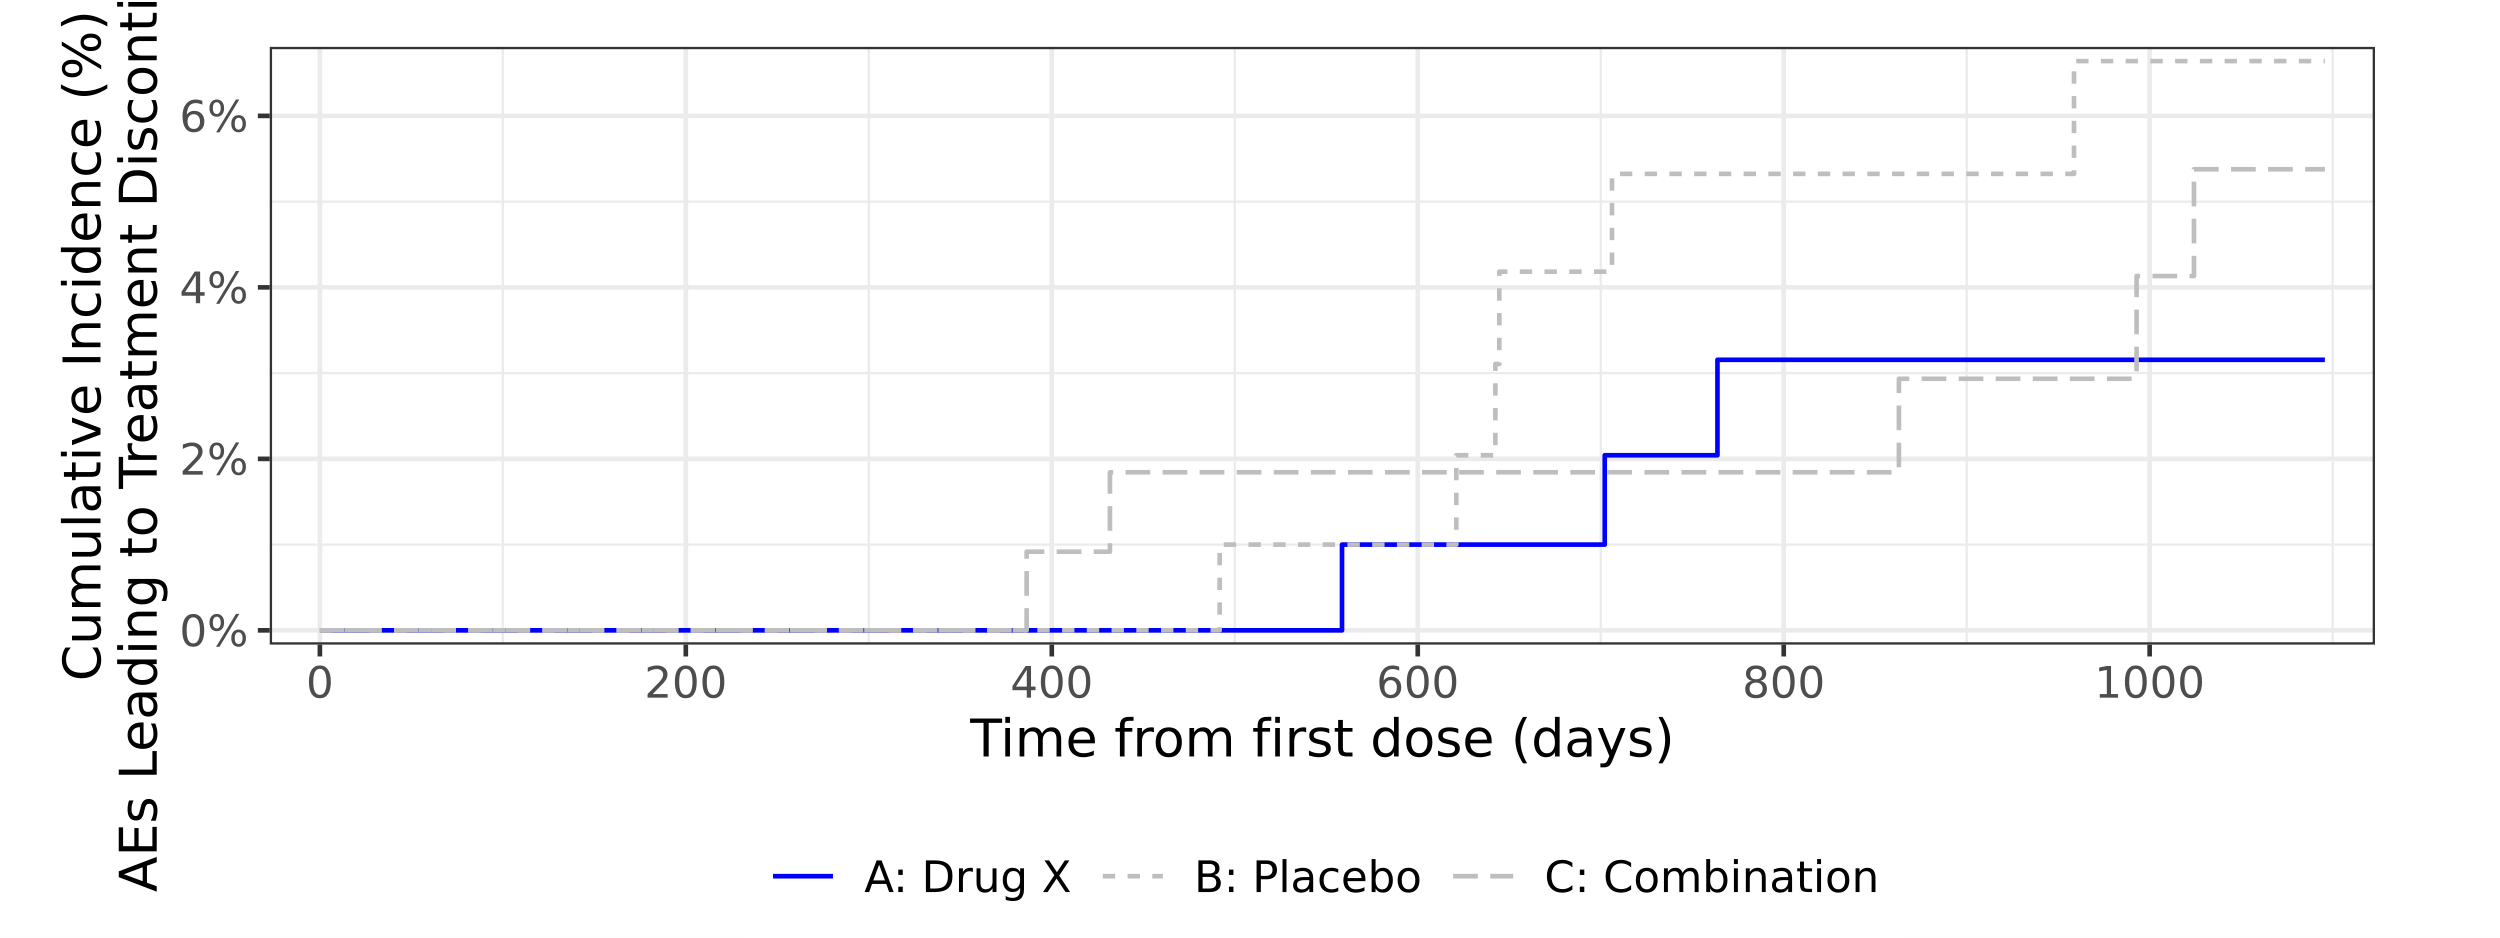
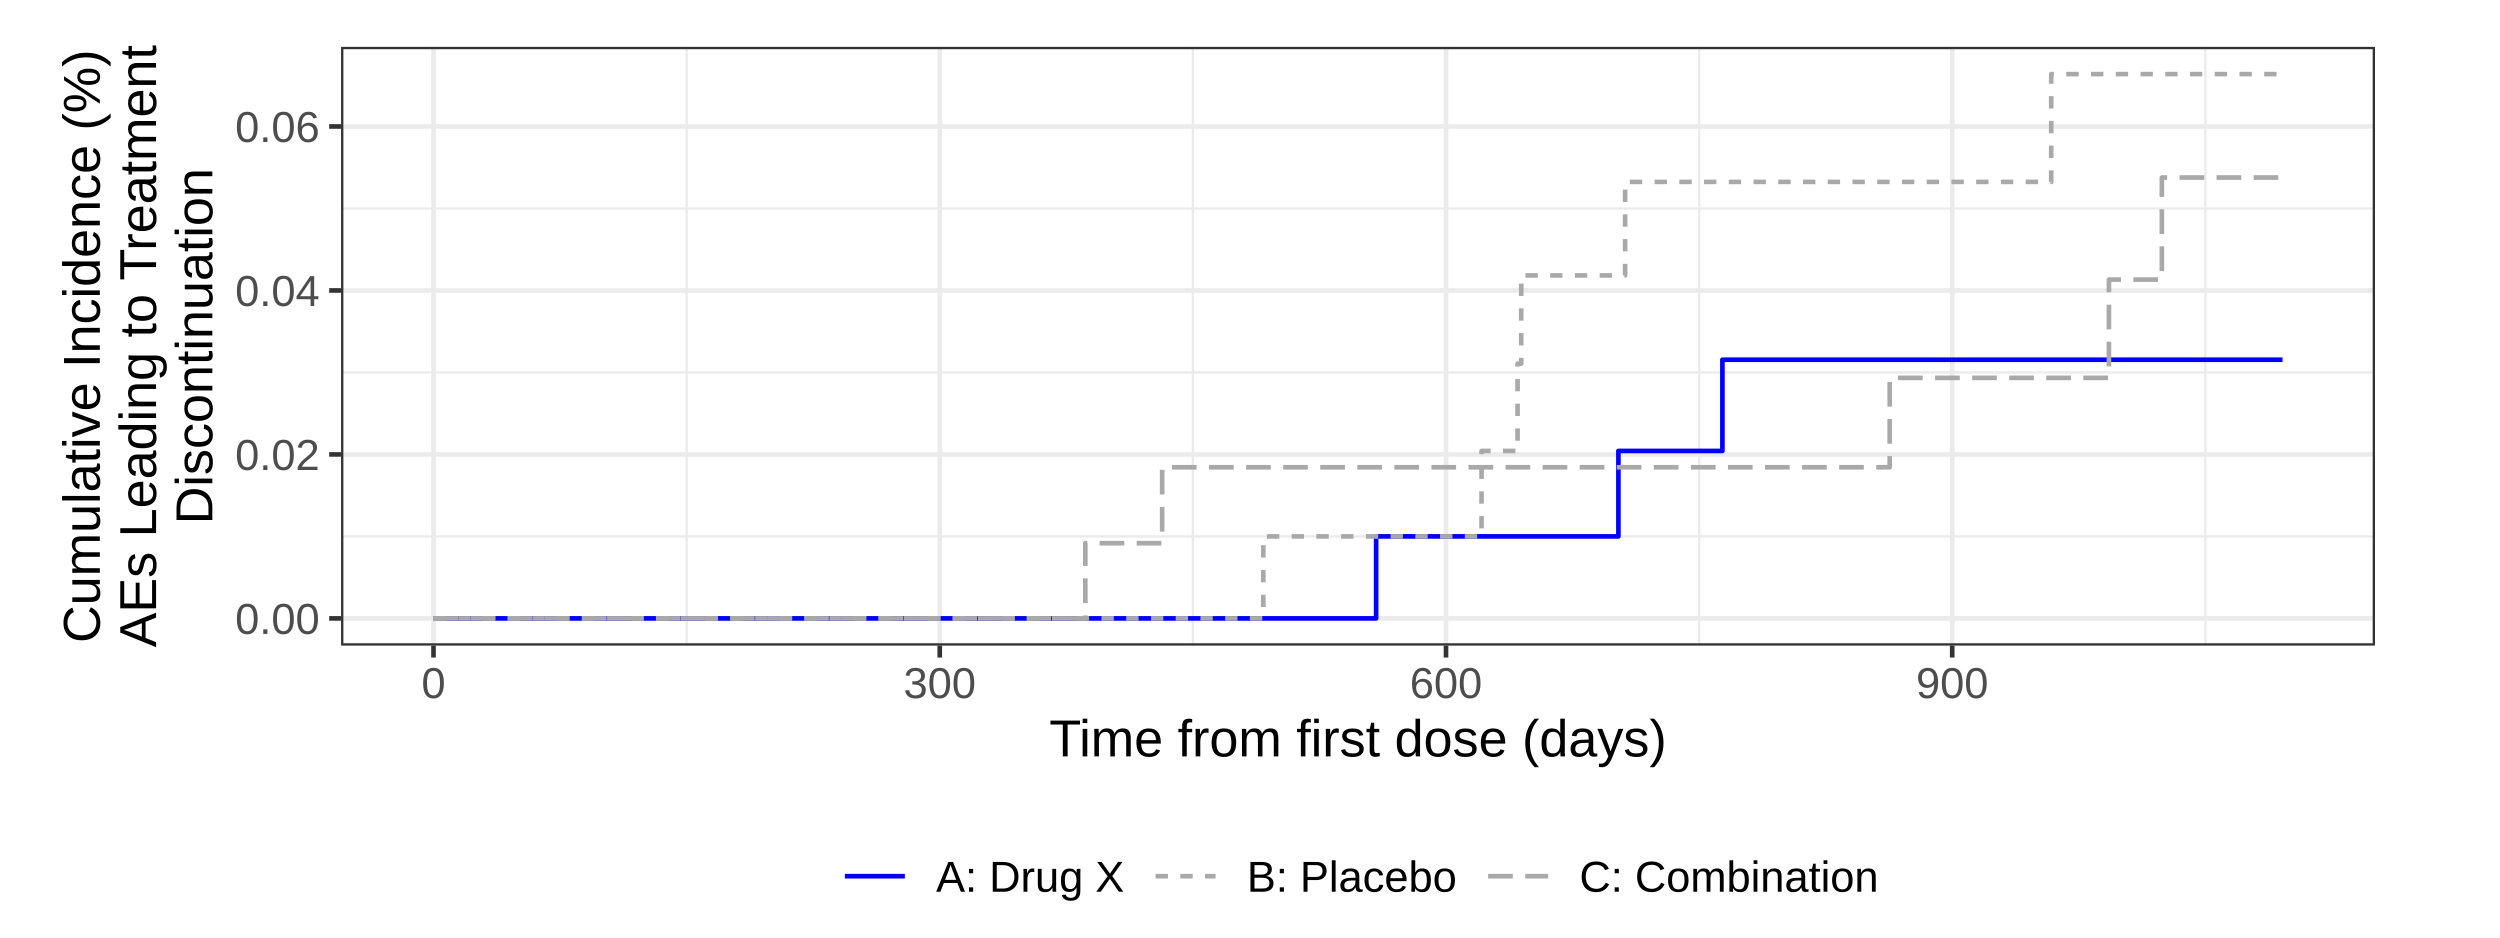
<svg xmlns="http://www.w3.org/2000/svg" class="svglite" width="576.00pt" height="216.00pt" viewBox="0 0 576.00 216.00">
  <defs>
    <style type="text/css">
    .svglite line, .svglite polyline, .svglite polygon, .svglite path, .svglite rect, .svglite circle {
      fill: none;
      stroke: #000000;
      stroke-linecap: round;
      stroke-linejoin: round;
      stroke-miterlimit: 10.00;
    }
    .svglite text {
      white-space: pre;
    }
  </style>
  </defs>
  <rect width="100%" height="100%" style="stroke: none; fill: #FFFFFF;" />
  <defs>
    <clipPath id="cpMC4wMHw1NzYuMDB8MC4wMHwyMTYuMDA=">
      <rect x="0.00" y="0.00" width="576.00" height="216.00" />
    </clipPath>
  </defs>
  <g clip-path="url(#cpMC4wMHw1NzYuMDB8MC4wMHwyMTYuMDA=)">
    <rect x="0.00" y="0.00" width="576.00" height="216.00" style="stroke-width: 1.07; stroke: #FFFFFF; fill: #FFFFFF;" />
  </g>
  <defs>
-     <clipPath id="cpNjIuMTV8NTQ3LjIwfDEwLjgwfDE0OC41MQ==">
-       <rect x="62.15" y="10.80" width="485.05" height="137.71" />
+     <clipPath id="cpNzguNTh8NTQ3LjIwfDEwLjgwfDE0OC43NQ==">
+       <rect x="78.58" y="10.80" width="468.62" height="137.95" />
    </clipPath>
  </defs>
-   <g clip-path="url(#cpNjIuMTV8NTQ3LjIwfDEwLjgwfDE0OC41MQ==)">
-     <rect x="62.15" y="10.80" width="485.05" height="137.71" style="stroke-width: 1.07; stroke: none; fill: #FFFFFF;" />
-     <polyline points="62.15,125.48 547.20,125.48 " style="stroke-width: 0.53; stroke: #EBEBEB; stroke-linecap: butt;" />
-     <polyline points="62.15,85.97 547.20,85.97 " style="stroke-width: 0.53; stroke: #EBEBEB; stroke-linecap: butt;" />
-     <polyline points="62.15,46.46 547.20,46.46 " style="stroke-width: 0.53; stroke: #EBEBEB; stroke-linecap: butt;" />
-     <polyline points="115.85,148.51 115.85,10.80 " style="stroke-width: 0.53; stroke: #EBEBEB; stroke-linecap: butt;" />
-     <polyline points="200.17,148.51 200.17,10.80 " style="stroke-width: 0.53; stroke: #EBEBEB; stroke-linecap: butt;" />
-     <polyline points="284.49,148.51 284.49,10.80 " style="stroke-width: 0.53; stroke: #EBEBEB; stroke-linecap: butt;" />
-     <polyline points="368.81,148.51 368.81,10.80 " style="stroke-width: 0.53; stroke: #EBEBEB; stroke-linecap: butt;" />
-     <polyline points="453.13,148.51 453.13,10.80 " style="stroke-width: 0.53; stroke: #EBEBEB; stroke-linecap: butt;" />
-     <polyline points="537.44,148.51 537.44,10.80 " style="stroke-width: 0.53; stroke: #EBEBEB; stroke-linecap: butt;" />
-     <polyline points="62.15,145.23 547.20,145.23 " style="stroke-width: 1.07; stroke: #EBEBEB; stroke-linecap: butt;" />
-     <polyline points="62.15,105.72 547.20,105.72 " style="stroke-width: 1.07; stroke: #EBEBEB; stroke-linecap: butt;" />
-     <polyline points="62.15,66.21 547.20,66.21 " style="stroke-width: 1.07; stroke: #EBEBEB; stroke-linecap: butt;" />
-     <polyline points="62.15,26.70 547.20,26.70 " style="stroke-width: 1.07; stroke: #EBEBEB; stroke-linecap: butt;" />
-     <polyline points="73.70,148.51 73.70,10.80 " style="stroke-width: 1.07; stroke: #EBEBEB; stroke-linecap: butt;" />
-     <polyline points="158.01,148.51 158.01,10.80 " style="stroke-width: 1.07; stroke: #EBEBEB; stroke-linecap: butt;" />
-     <polyline points="242.33,148.51 242.33,10.80 " style="stroke-width: 1.07; stroke: #EBEBEB; stroke-linecap: butt;" />
-     <polyline points="326.65,148.51 326.65,10.80 " style="stroke-width: 1.07; stroke: #EBEBEB; stroke-linecap: butt;" />
-     <polyline points="410.97,148.51 410.97,10.80 " style="stroke-width: 1.07; stroke: #EBEBEB; stroke-linecap: butt;" />
-     <polyline points="495.28,148.51 495.28,10.80 " style="stroke-width: 1.07; stroke: #EBEBEB; stroke-linecap: butt;" />
-     <polyline points="73.70,145.23 239.29,145.23 239.29,145.23 262.04,145.23 262.04,145.23 264.36,145.23 264.36,145.23 265.32,145.23 265.32,145.23 272.23,145.23 272.23,145.23 273.10,145.23 273.10,145.23 283.85,145.23 283.85,145.23 292.25,145.23 292.25,145.23 294.26,145.23 294.26,145.23 300.78,145.23 300.78,145.23 309.20,145.23 309.20,125.48 330.55,125.48 330.55,125.48 362.85,125.48 362.85,125.48 363.78,125.48 363.78,125.48 368.98,125.48 368.98,125.48 369.73,125.48 369.73,104.89 372.45,104.89 372.45,104.89 376.87,104.89 376.87,104.89 377.43,104.89 377.43,104.89 378.18,104.89 378.18,104.89 389.81,104.89 389.81,104.89 394.09,104.89 394.09,104.89 395.70,104.89 395.70,82.90 396.92,82.90 396.92,82.90 397.41,82.90 397.41,82.90 399.58,82.90 399.58,82.90 433.60,82.90 433.60,82.90 435.91,82.90 435.91,82.90 437.22,82.90 437.22,82.90 440.52,82.90 440.52,82.90 440.75,82.90 440.75,82.90 443.87,82.90 443.87,82.90 447.21,82.90 447.21,82.90 457.70,82.90 457.70,82.90 473.88,82.90 473.88,82.90 474.57,82.90 474.57,82.90 475.47,82.90 475.47,82.90 497.25,82.90 497.25,82.90 506.72,82.90 506.72,82.90 521.89,82.90 521.89,82.90 522.78,82.90 522.78,82.90 530.58,82.90 530.58,82.90 535.65,82.90 535.65,82.90 " style="stroke-width: 1.07; stroke: #0000FF; stroke-linecap: butt;" />
-     <polyline points="73.70,145.23 237.00,145.23 237.00,145.23 238.47,145.23 238.47,145.23 252.04,145.23 252.04,145.23 258.42,145.23 258.42,145.23 267.00,145.23 267.00,145.23 267.76,145.23 267.76,145.23 281.01,145.23 281.01,125.48 282.11,125.48 282.11,125.48 294.71,125.48 294.71,125.48 296.28,125.48 296.28,125.48 313.50,125.48 313.50,125.48 335.53,125.48 335.53,104.89 340.50,104.89 340.50,104.89 340.61,104.89 340.61,104.89 344.53,104.89 344.53,83.86 345.14,83.86 345.14,83.86 345.44,83.86 345.44,62.59 349.20,62.59 349.20,62.59 357.78,62.59 357.78,62.59 358.80,62.59 358.80,62.59 362.36,62.59 362.36,62.59 363.90,62.59 363.90,62.59 371.40,62.59 371.40,40.06 376.68,40.06 376.68,40.06 393.50,40.06 393.50,40.06 402.26,40.06 402.26,40.06 402.34,40.06 402.34,40.06 405.75,40.06 405.75,40.06 415.99,40.06 415.99,40.06 433.24,40.06 433.24,40.06 449.42,40.06 449.42,40.06 454.47,40.06 454.47,40.06 454.57,40.06 454.57,40.06 463.74,40.06 463.74,40.06 477.85,40.06 477.85,14.08 494.38,14.08 494.38,14.08 505.58,14.08 505.58,14.08 513.65,14.08 513.65,14.08 514.11,14.08 514.11,14.08 526.92,14.08 526.92,14.08 535.65,14.08 535.65,14.08 " style="stroke-width: 1.07; stroke: #BEBEBE; stroke-dasharray: 2.85,2.85; stroke-linecap: butt;" />
-     <polyline points="73.70,145.23 229.22,145.23 229.22,145.23 235.37,145.23 235.37,145.23 236.54,145.23 236.54,127.11 241.94,127.11 241.94,127.11 255.73,127.11 255.73,108.81 288.22,108.81 288.22,108.81 289.37,108.81 289.37,108.81 322.75,108.81 322.75,108.81 327.74,108.81 327.74,108.81 332.26,108.81 332.26,108.81 337.01,108.81 337.01,108.81 343.70,108.81 343.70,108.81 348.25,108.81 348.25,108.81 360.56,108.81 360.56,108.81 370.80,108.81 370.80,108.81 381.69,108.81 381.69,108.81 382.06,108.81 382.06,108.81 402.62,108.81 402.62,108.81 404.09,108.81 404.09,108.81 435.07,108.81 435.07,108.81 437.51,108.81 437.51,108.81 437.51,108.81 437.51,87.27 438.07,87.27 438.07,87.27 441.86,87.27 441.86,87.27 445.29,87.27 445.29,87.27 452.41,87.27 452.41,87.27 454.22,87.27 454.22,87.27 470.15,87.27 470.15,87.27 486.98,87.27 486.98,87.27 491.05,87.27 491.05,87.27 492.27,87.27 492.27,63.60 502.79,63.60 502.79,63.60 505.12,63.60 505.12,63.60 505.49,63.60 505.49,63.60 505.49,63.60 505.49,39.00 518.49,39.00 518.49,39.00 518.93,39.00 518.93,39.00 529.66,39.00 529.66,39.00 535.65,39.00 535.65,39.00 " style="stroke-width: 1.07; stroke: #BEBEBE; stroke-dasharray: 5.69,2.85; stroke-linecap: butt;" />
-     <rect x="62.15" y="10.80" width="485.05" height="137.71" style="stroke-width: 1.07; stroke: #333333;" />
+   <g clip-path="url(#cpNzguNTh8NTQ3LjIwfDEwLjgwfDE0OC43NQ==)">
+     <rect x="78.58" y="10.80" width="468.62" height="137.95" style="stroke-width: 1.07; stroke: none; fill: #FFFFFF;" />
+     <polyline points="78.58,123.59 547.20,123.59 " style="stroke-width: 0.53; stroke: #EBEBEB; stroke-linecap: butt;" />
+     <polyline points="78.58,85.81 547.20,85.81 " style="stroke-width: 0.53; stroke: #EBEBEB; stroke-linecap: butt;" />
+     <polyline points="78.58,48.03 547.20,48.03 " style="stroke-width: 0.53; stroke: #EBEBEB; stroke-linecap: butt;" />
+     <polyline points="158.20,148.75 158.20,10.80 " style="stroke-width: 0.53; stroke: #EBEBEB; stroke-linecap: butt;" />
+     <polyline points="274.84,148.75 274.84,10.80 " style="stroke-width: 0.53; stroke: #EBEBEB; stroke-linecap: butt;" />
+     <polyline points="391.48,148.75 391.48,10.80 " style="stroke-width: 0.53; stroke: #EBEBEB; stroke-linecap: butt;" />
+     <polyline points="508.11,148.75 508.11,10.80 " style="stroke-width: 0.53; stroke: #EBEBEB; stroke-linecap: butt;" />
+     <polyline points="78.58,142.48 547.20,142.48 " style="stroke-width: 1.07; stroke: #EBEBEB; stroke-linecap: butt;" />
+     <polyline points="78.58,104.70 547.20,104.70 " style="stroke-width: 1.07; stroke: #EBEBEB; stroke-linecap: butt;" />
+     <polyline points="78.58,66.92 547.20,66.92 " style="stroke-width: 1.07; stroke: #EBEBEB; stroke-linecap: butt;" />
+     <polyline points="78.58,29.14 547.20,29.14 " style="stroke-width: 1.07; stroke: #EBEBEB; stroke-linecap: butt;" />
+     <polyline points="99.88,148.75 99.88,10.80 " style="stroke-width: 1.07; stroke: #EBEBEB; stroke-linecap: butt;" />
+     <polyline points="216.52,148.75 216.52,10.80 " style="stroke-width: 1.07; stroke: #EBEBEB; stroke-linecap: butt;" />
+     <polyline points="333.16,148.75 333.16,10.80 " style="stroke-width: 1.07; stroke: #EBEBEB; stroke-linecap: butt;" />
+     <polyline points="449.79,148.75 449.79,10.80 " style="stroke-width: 1.07; stroke: #EBEBEB; stroke-linecap: butt;" />
+     <polyline points="99.88,142.48 252.60,142.48 252.60,142.48 273.58,142.48 273.58,142.48 275.72,142.48 275.72,142.48 276.60,142.48 276.60,142.48 282.97,142.48 282.97,142.48 283.77,142.48 283.77,142.48 293.69,142.48 293.69,142.48 301.43,142.48 301.43,142.48 303.29,142.48 303.29,142.48 309.31,142.48 309.31,142.48 317.06,142.48 317.06,123.59 336.75,123.59 336.75,123.59 366.54,123.59 366.54,123.59 367.40,123.59 367.40,123.59 372.20,123.59 372.20,123.59 372.88,123.59 372.88,103.90 375.39,103.90 375.39,103.90 379.47,103.90 379.47,103.90 379.99,103.90 379.99,103.90 380.68,103.90 380.68,103.90 391.41,103.90 391.41,103.90 395.35,103.90 395.35,103.90 396.84,103.90 396.84,82.88 397.96,82.88 397.96,82.88 398.41,82.88 398.41,82.88 400.42,82.88 400.42,82.88 431.79,82.88 431.79,82.88 433.92,82.88 433.92,82.88 435.13,82.88 435.13,82.88 438.17,82.88 438.17,82.88 438.38,82.88 438.38,82.88 441.26,82.88 441.26,82.88 444.34,82.88 444.34,82.88 454.01,82.88 454.01,82.88 468.93,82.88 468.93,82.88 469.57,82.88 469.57,82.88 470.40,82.88 470.40,82.88 490.49,82.88 490.49,82.88 499.22,82.88 499.22,82.88 513.21,82.88 513.21,82.88 514.03,82.88 514.03,82.88 521.22,82.88 521.22,82.88 525.90,82.88 525.90,82.88 " style="stroke-width: 1.07; stroke: #0000FF; stroke-linecap: butt;" />
+     <polyline points="99.88,142.48 250.48,142.48 250.48,142.48 251.84,142.48 251.84,142.48 264.36,142.48 264.36,142.48 270.24,142.48 270.24,142.48 278.15,142.48 278.15,142.48 278.85,142.48 278.85,142.48 291.07,142.48 291.07,123.59 292.09,123.59 292.09,123.59 303.71,123.59 303.71,123.59 305.16,123.59 305.16,123.59 321.03,123.59 321.03,123.59 341.35,123.59 341.35,103.90 345.93,103.90 345.93,103.90 346.03,103.90 346.03,103.90 349.65,103.90 349.65,83.79 350.21,83.79 350.21,83.79 350.49,83.79 350.49,63.46 353.96,63.46 353.96,63.46 361.87,63.46 361.87,63.46 362.81,63.46 362.81,63.46 366.09,63.46 366.09,63.46 367.51,63.46 367.51,63.46 374.43,63.46 374.43,41.91 379.29,41.91 379.29,41.91 394.81,41.91 394.81,41.91 402.89,41.91 402.89,41.91 402.96,41.91 402.96,41.91 406.11,41.91 406.11,41.91 415.55,41.91 415.55,41.91 431.46,41.91 431.46,41.91 446.37,41.91 446.37,41.91 451.03,41.91 451.03,41.91 451.13,41.91 451.13,41.91 459.58,41.91 459.58,41.91 472.60,41.91 472.60,17.07 487.84,17.07 487.84,17.07 498.17,17.07 498.17,17.07 505.61,17.07 505.61,17.07 506.03,17.07 506.03,17.07 517.84,17.07 517.84,17.07 525.90,17.07 525.90,17.07 " style="stroke-width: 1.07; stroke: #A9A9A9; stroke-dasharray: 2.85,2.85; stroke-linecap: butt;" />
+     <polyline points="99.88,142.48 243.31,142.48 243.31,142.48 248.98,142.48 248.98,142.48 250.06,142.48 250.06,125.15 255.04,125.15 255.04,125.15 267.76,125.15 267.76,107.66 297.71,107.66 297.71,107.66 298.78,107.66 298.78,107.66 329.57,107.66 329.57,107.66 334.16,107.66 334.16,107.66 338.33,107.66 338.33,107.66 342.71,107.66 342.71,107.66 348.88,107.66 348.88,107.66 353.08,107.66 353.08,107.66 364.43,107.66 364.43,107.66 373.87,107.66 373.87,107.66 383.91,107.66 383.91,107.66 384.25,107.66 384.25,107.66 403.22,107.66 403.22,107.66 404.57,107.66 404.57,107.66 433.15,107.66 433.15,107.66 435.39,107.66 435.39,107.66 435.39,107.66 435.39,87.06 435.91,87.06 435.91,87.06 439.40,87.06 439.40,87.06 442.57,87.06 442.57,87.06 449.13,87.06 449.13,87.06 450.81,87.06 450.81,87.06 465.50,87.06 465.50,87.06 481.01,87.06 481.01,87.06 484.77,87.06 484.77,87.06 485.90,87.06 485.90,64.42 495.59,64.42 495.59,64.42 497.74,64.42 497.74,64.42 498.09,64.42 498.09,64.42 498.09,64.42 498.09,40.90 510.07,40.90 510.07,40.90 510.48,40.90 510.48,40.90 520.37,40.90 520.37,40.90 525.90,40.90 525.90,40.90 " style="stroke-width: 1.07; stroke: #A9A9A9; stroke-dasharray: 5.69,2.85; stroke-linecap: butt;" />
+     <rect x="78.58" y="10.80" width="468.62" height="137.95" style="stroke-width: 1.07; stroke: #333333;" />
  </g>
  <g clip-path="url(#cpMC4wMHw1NzYuMDB8MC4wMHwyMTYuMDA=)">
-     <text x="57.21" y="148.88" text-anchor="end" style="font-size: 10.00px;fill: #4D4D4D; font-family: &quot;DejaVu Sans&quot;;" textLength="15.87px" lengthAdjust="spacingAndGlyphs">0%</text>
-     <text x="57.21" y="109.37" text-anchor="end" style="font-size: 10.00px;fill: #4D4D4D; font-family: &quot;DejaVu Sans&quot;;" textLength="15.87px" lengthAdjust="spacingAndGlyphs">2%</text>
-     <text x="57.21" y="69.86" text-anchor="end" style="font-size: 10.00px;fill: #4D4D4D; font-family: &quot;DejaVu Sans&quot;;" textLength="15.87px" lengthAdjust="spacingAndGlyphs">4%</text>
-     <text x="57.21" y="30.35" text-anchor="end" style="font-size: 10.00px;fill: #4D4D4D; font-family: &quot;DejaVu Sans&quot;;" textLength="15.87px" lengthAdjust="spacingAndGlyphs">6%</text>
-     <polyline points="59.41,145.23 62.15,145.23 " style="stroke-width: 1.07; stroke: #333333; stroke-linecap: butt;" />
-     <polyline points="59.41,105.72 62.15,105.72 " style="stroke-width: 1.07; stroke: #333333; stroke-linecap: butt;" />
-     <polyline points="59.41,66.21 62.15,66.21 " style="stroke-width: 1.07; stroke: #333333; stroke-linecap: butt;" />
-     <polyline points="59.41,26.70 62.15,26.70 " style="stroke-width: 1.07; stroke: #333333; stroke-linecap: butt;" />
-     <polyline points="73.70,151.25 73.70,148.51 " style="stroke-width: 1.07; stroke: #333333; stroke-linecap: butt;" />
-     <polyline points="158.01,151.25 158.01,148.51 " style="stroke-width: 1.07; stroke: #333333; stroke-linecap: butt;" />
-     <polyline points="242.33,151.25 242.33,148.51 " style="stroke-width: 1.07; stroke: #333333; stroke-linecap: butt;" />
-     <polyline points="326.65,151.25 326.65,148.51 " style="stroke-width: 1.07; stroke: #333333; stroke-linecap: butt;" />
-     <polyline points="410.97,151.25 410.97,148.51 " style="stroke-width: 1.07; stroke: #333333; stroke-linecap: butt;" />
-     <polyline points="495.28,151.25 495.28,148.51 " style="stroke-width: 1.07; stroke: #333333; stroke-linecap: butt;" />
-     <text x="73.70" y="160.74" text-anchor="middle" style="font-size: 10.00px;fill: #4D4D4D; font-family: &quot;DejaVu Sans&quot;;" textLength="6.36px" lengthAdjust="spacingAndGlyphs">0</text>
-     <text x="158.01" y="160.74" text-anchor="middle" style="font-size: 10.00px;fill: #4D4D4D; font-family: &quot;DejaVu Sans&quot;;" textLength="19.09px" lengthAdjust="spacingAndGlyphs">200</text>
-     <text x="242.33" y="160.74" text-anchor="middle" style="font-size: 10.00px;fill: #4D4D4D; font-family: &quot;DejaVu Sans&quot;;" textLength="19.09px" lengthAdjust="spacingAndGlyphs">400</text>
-     <text x="326.65" y="160.74" text-anchor="middle" style="font-size: 10.00px;fill: #4D4D4D; font-family: &quot;DejaVu Sans&quot;;" textLength="19.09px" lengthAdjust="spacingAndGlyphs">600</text>
-     <text x="410.97" y="160.74" text-anchor="middle" style="font-size: 10.00px;fill: #4D4D4D; font-family: &quot;DejaVu Sans&quot;;" textLength="19.09px" lengthAdjust="spacingAndGlyphs">800</text>
-     <text x="495.28" y="160.74" text-anchor="middle" style="font-size: 10.00px;fill: #4D4D4D; font-family: &quot;DejaVu Sans&quot;;" textLength="25.46px" lengthAdjust="spacingAndGlyphs">1000</text>
-     <text x="304.67" y="174.30" text-anchor="middle" style="font-size: 12.00px; font-family: &quot;DejaVu Sans&quot;;" textLength="162.33px" lengthAdjust="spacingAndGlyphs">Time from first dose (days)</text>
-     <text transform="translate(23.15,79.66) rotate(-90)" text-anchor="middle" style="font-size: 12.00px; font-family: &quot;DejaVu Sans&quot;;" textLength="154.61px" lengthAdjust="spacingAndGlyphs">Cumulative Incidence (%)</text>
-     <text transform="translate(36.11,79.66) rotate(-90)" text-anchor="middle" style="font-size: 12.00px; font-family: &quot;DejaVu Sans&quot;;" textLength="251.86px" lengthAdjust="spacingAndGlyphs">AEs Leading to Treatment Discontinuation</text>
-     <rect x="170.89" y="187.76" width="267.57" height="28.24" style="stroke-width: 1.07; stroke: none; fill: #FFFFFF;" />
-     <rect x="176.37" y="193.24" width="17.28" height="17.28" style="stroke-width: 1.07; stroke: none; fill: #FFFFFF;" />
-     <line x1="178.10" y1="201.88" x2="191.92" y2="201.88" style="stroke-width: 1.07; stroke: #0000FF; stroke-linecap: butt;" />
-     <rect x="252.37" y="193.24" width="17.28" height="17.28" style="stroke-width: 1.07; stroke: none; fill: #FFFFFF;" />
-     <line x1="254.09" y1="201.88" x2="267.92" y2="201.88" style="stroke-width: 1.07; stroke: #BEBEBE; stroke-dasharray: 2.85,2.85; stroke-linecap: butt;" />
-     <rect x="333.08" y="193.24" width="17.28" height="17.28" style="stroke-width: 1.07; stroke: none; fill: #FFFFFF;" />
-     <line x1="334.81" y1="201.88" x2="348.64" y2="201.88" style="stroke-width: 1.07; stroke: #BEBEBE; stroke-dasharray: 5.69,2.85; stroke-linecap: butt;" />
-     <text x="199.13" y="205.53" style="font-size: 10.00px; font-family: &quot;DejaVu Sans&quot;;" textLength="47.76px" lengthAdjust="spacingAndGlyphs">A: Drug X</text>
-     <text x="275.12" y="205.53" style="font-size: 10.00px; font-family: &quot;DejaVu Sans&quot;;" textLength="52.48px" lengthAdjust="spacingAndGlyphs">B: Placebo</text>
-     <text x="355.84" y="205.53" style="font-size: 10.00px; font-family: &quot;DejaVu Sans&quot;;" textLength="77.13px" lengthAdjust="spacingAndGlyphs">C: Combination</text>
+     <text x="73.65" y="146.06" text-anchor="end" style="font-size: 10.00px;fill: #4D4D4D; font-family: &quot;Arial&quot;;" textLength="19.48px" lengthAdjust="spacingAndGlyphs">0.00</text>
+     <text x="73.65" y="108.28" text-anchor="end" style="font-size: 10.00px;fill: #4D4D4D; font-family: &quot;Arial&quot;;" textLength="19.48px" lengthAdjust="spacingAndGlyphs">0.02</text>
+     <text x="73.65" y="70.50" text-anchor="end" style="font-size: 10.00px;fill: #4D4D4D; font-family: &quot;Arial&quot;;" textLength="19.48px" lengthAdjust="spacingAndGlyphs">0.04</text>
+     <text x="73.65" y="32.72" text-anchor="end" style="font-size: 10.00px;fill: #4D4D4D; font-family: &quot;Arial&quot;;" textLength="19.48px" lengthAdjust="spacingAndGlyphs">0.06</text>
+     <polyline points="75.84,142.48 78.58,142.48 " style="stroke-width: 1.07; stroke: #333333; stroke-linecap: butt;" />
+     <polyline points="75.84,104.70 78.58,104.70 " style="stroke-width: 1.07; stroke: #333333; stroke-linecap: butt;" />
+     <polyline points="75.84,66.92 78.58,66.92 " style="stroke-width: 1.07; stroke: #333333; stroke-linecap: butt;" />
+     <polyline points="75.84,29.14 78.58,29.14 " style="stroke-width: 1.07; stroke: #333333; stroke-linecap: butt;" />
+     <polyline points="99.88,151.49 99.88,148.75 " style="stroke-width: 1.07; stroke: #333333; stroke-linecap: butt;" />
+     <polyline points="216.52,151.49 216.52,148.75 " style="stroke-width: 1.07; stroke: #333333; stroke-linecap: butt;" />
+     <polyline points="333.16,151.49 333.16,148.75 " style="stroke-width: 1.07; stroke: #333333; stroke-linecap: butt;" />
+     <polyline points="449.79,151.49 449.79,148.75 " style="stroke-width: 1.07; stroke: #333333; stroke-linecap: butt;" />
+     <text x="99.88" y="160.84" text-anchor="middle" style="font-size: 10.00px;fill: #4D4D4D; font-family: &quot;Arial&quot;;" textLength="5.57px" lengthAdjust="spacingAndGlyphs">0</text>
+     <text x="216.52" y="160.84" text-anchor="middle" style="font-size: 10.00px;fill: #4D4D4D; font-family: &quot;Arial&quot;;" textLength="16.70px" lengthAdjust="spacingAndGlyphs">300</text>
+     <text x="333.16" y="160.84" text-anchor="middle" style="font-size: 10.00px;fill: #4D4D4D; font-family: &quot;Arial&quot;;" textLength="16.70px" lengthAdjust="spacingAndGlyphs">600</text>
+     <text x="449.79" y="160.84" text-anchor="middle" style="font-size: 10.00px;fill: #4D4D4D; font-family: &quot;Arial&quot;;" textLength="16.70px" lengthAdjust="spacingAndGlyphs">900</text>
+     <text x="312.89" y="174.28" text-anchor="middle" style="font-size: 12.00px; font-family: &quot;Arial&quot;;" textLength="142.27px" lengthAdjust="spacingAndGlyphs">Time from first dose (days)</text>
+     <text transform="translate(23.00,79.77) rotate(-90)" text-anchor="middle" style="font-size: 12.00px; font-family: &quot;Arial&quot;;" textLength="136.74px" lengthAdjust="spacingAndGlyphs">Cumulative Incidence (%)</text>
+     <text transform="translate(35.96,79.77) rotate(-90)" text-anchor="middle" style="font-size: 12.00px; font-family: &quot;Arial&quot;;" textLength="138.77px" lengthAdjust="spacingAndGlyphs">AEs Leading to Treatment</text>
+     <text transform="translate(48.92,79.77) rotate(-90)" text-anchor="middle" style="font-size: 12.00px; font-family: &quot;Arial&quot;;" textLength="82.06px" lengthAdjust="spacingAndGlyphs">Discontinuation</text>
+     <rect x="187.45" y="187.76" width="250.89" height="28.24" style="stroke-width: 1.07; stroke: none; fill: #FFFFFF;" />
+     <rect x="192.92" y="193.24" width="17.28" height="17.28" style="stroke-width: 1.07; stroke: none; fill: #FFFFFF;" />
+     <line x1="194.65" y1="201.88" x2="208.48" y2="201.88" style="stroke-width: 1.07; stroke: #0000FF; stroke-linecap: butt;" />
+     <rect x="264.52" y="193.24" width="17.28" height="17.28" style="stroke-width: 1.07; stroke: none; fill: #FFFFFF;" />
+     <line x1="266.25" y1="201.88" x2="280.07" y2="201.88" style="stroke-width: 1.07; stroke: #A9A9A9; stroke-dasharray: 2.85,2.85; stroke-linecap: butt;" />
+     <rect x="341.15" y="193.24" width="17.28" height="17.28" style="stroke-width: 1.07; stroke: none; fill: #FFFFFF;" />
+     <line x1="342.87" y1="201.88" x2="356.70" y2="201.88" style="stroke-width: 1.07; stroke: #A9A9A9; stroke-dasharray: 5.69,2.85; stroke-linecap: butt;" />
+     <text x="215.68" y="205.46" style="font-size: 10.00px; font-family: &quot;Arial&quot;;" textLength="43.36px" lengthAdjust="spacingAndGlyphs">A: Drug X</text>
+     <text x="287.28" y="205.46" style="font-size: 10.00px; font-family: &quot;Arial&quot;;" textLength="48.38px" lengthAdjust="spacingAndGlyphs">B: Placebo</text>
+     <text x="363.90" y="205.46" style="font-size: 10.00px; font-family: &quot;Arial&quot;;" textLength="68.95px" lengthAdjust="spacingAndGlyphs">C: Combination</text>
  </g>
</svg>
